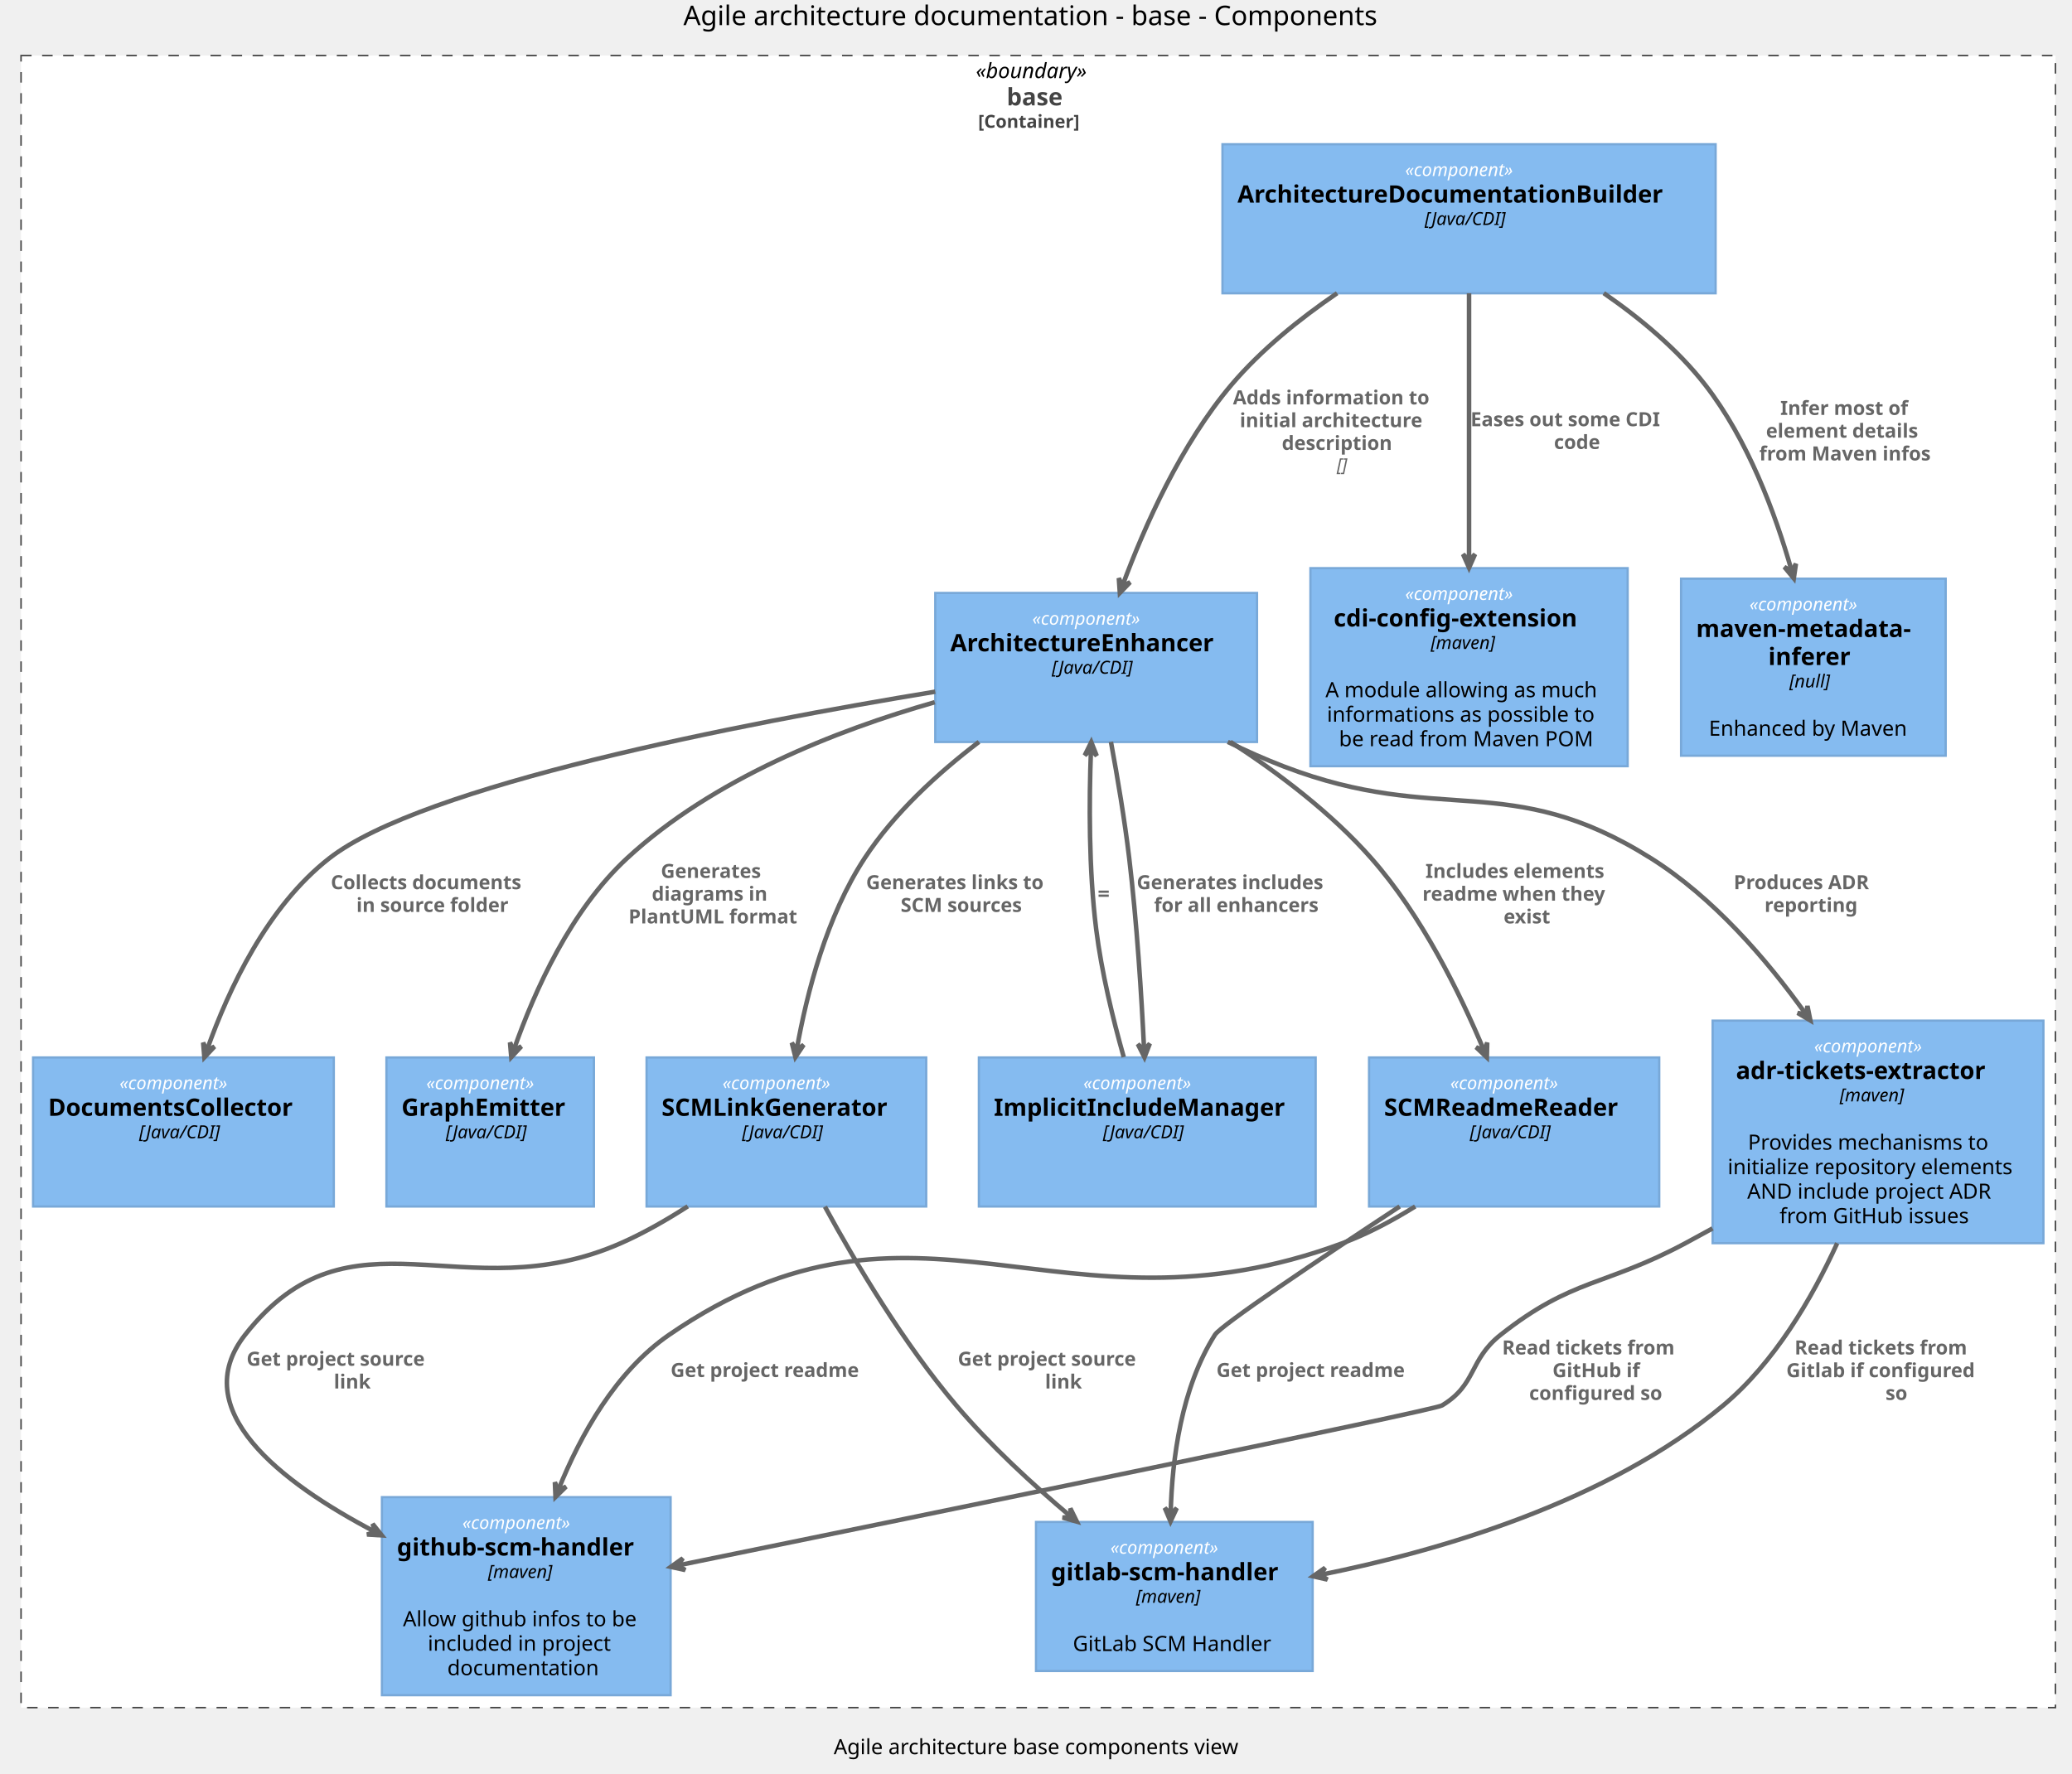
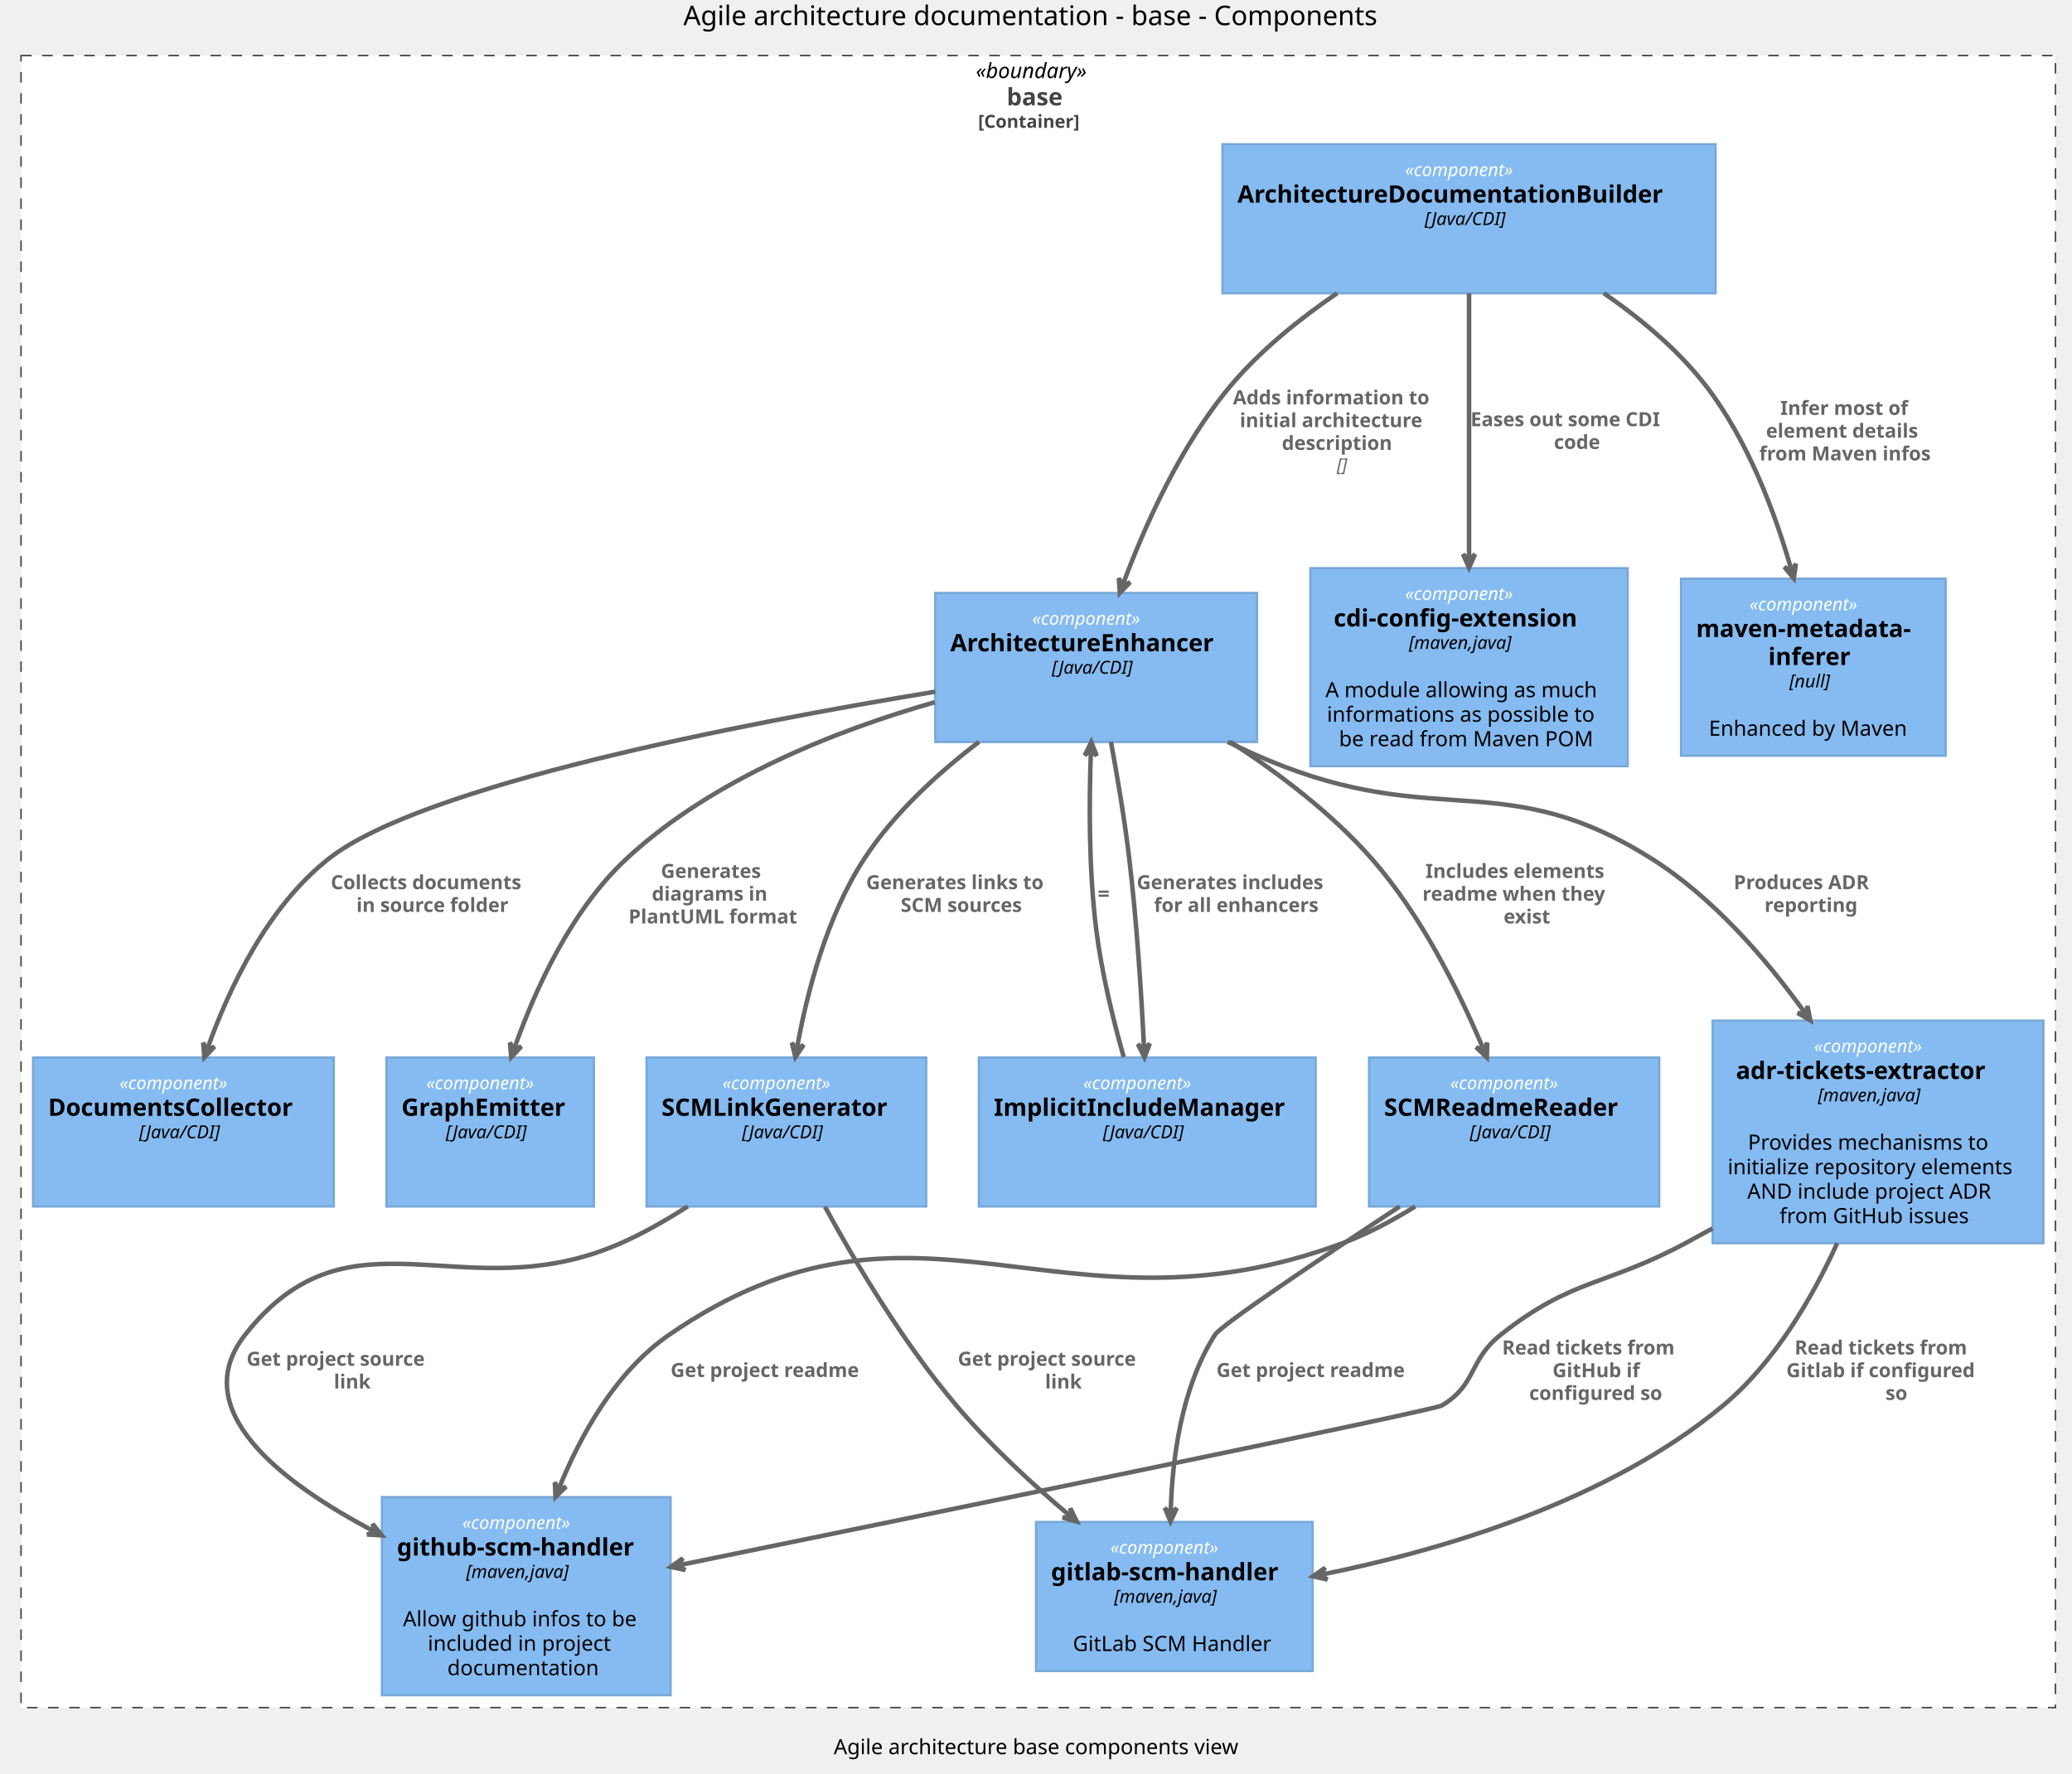
<svg xmlns="http://www.w3.org/2000/svg" contentScriptType="application/ecmascript" contentStyleType="text/css" height="1180px" preserveAspectRatio="none" style="width:1378px;height:1180px;" version="1.1" viewBox="0 0 1378 1180" width="1378px" zoomAndPan="magnify">
  <defs>
    <style type="text/css">path:hover { stroke: #ADFF2F !important;}</style>
  </defs>
  <g>
    <text fill="#000000" font-family="sans-serif" font-size="18" lengthAdjust="spacingAndGlyphs" textLength="484" x="454.5" y="16.708">Agile architecture documentation - base - Components</text>
    <rect fill="#FFFFFF" height="1099" style="stroke: #444444; stroke-width: 1.0; stroke-dasharray: 7.0,7.0;" width="1353" x="14" y="36.953" />
    <text fill="#000000" font-family="sans-serif" font-size="14" font-style="italic" lengthAdjust="spacingAndGlyphs" textLength="83" x="649" y="51.948">«boundary»</text>
    <text fill="#444444" font-family="sans-serif" font-size="16" font-weight="bold" lengthAdjust="spacingAndGlyphs" textLength="42" x="669.5" y="70.102">base</text>
    <text fill="#444444" font-family="sans-serif" font-size="12" font-weight="bold" lengthAdjust="spacingAndGlyphs" textLength="80" x="650.5" y="85.014">[Container]</text>
    <rect fill="#85BBF0" height="99.156" style="stroke: #78A8D8; stroke-width: 1.5;" width="328" x="813" y="95.953" />
    <text fill="#FFFFFF" font-family="sans-serif" font-size="12" font-style="italic" lengthAdjust="spacingAndGlyphs" textLength="85" x="934.5" y="117.092">«component»</text>
    <text fill="#000000" font-family="sans-serif" font-size="16" font-weight="bold" lengthAdjust="spacingAndGlyphs" textLength="308" x="823" y="134.773">ArchitectureDocumentationBuilder</text>
    <text fill="#000000" font-family="sans-serif" font-size="12" font-style="italic" lengthAdjust="spacingAndGlyphs" textLength="59" x="947.5" y="149.685">[Java/CDI]</text>
    <text fill="#000000" font-family="sans-serif" font-size="14" lengthAdjust="spacingAndGlyphs" textLength="0" x="979" y="165.511" />
    <text fill="#000000" font-family="sans-serif" font-size="14" lengthAdjust="spacingAndGlyphs" textLength="0" x="979" y="181.808" />
    <rect fill="#85BBF0" height="99.156" style="stroke: #78A8D8; stroke-width: 1.5;" width="214" x="622" y="394.453" />
    <text fill="#FFFFFF" font-family="sans-serif" font-size="12" font-style="italic" lengthAdjust="spacingAndGlyphs" textLength="85" x="686.5" y="415.592">«component»</text>
    <text fill="#000000" font-family="sans-serif" font-size="16" font-weight="bold" lengthAdjust="spacingAndGlyphs" textLength="194" x="632" y="433.273">ArchitectureEnhancer</text>
    <text fill="#000000" font-family="sans-serif" font-size="12" font-style="italic" lengthAdjust="spacingAndGlyphs" textLength="59" x="699.5" y="448.185">[Java/CDI]</text>
    <text fill="#000000" font-family="sans-serif" font-size="14" lengthAdjust="spacingAndGlyphs" textLength="0" x="731" y="464.011" />
    <text fill="#000000" font-family="sans-serif" font-size="14" lengthAdjust="spacingAndGlyphs" textLength="0" x="731" y="480.308" />
    <rect fill="#85BBF0" height="99.156" style="stroke: #78A8D8; stroke-width: 1.5;" width="200" x="22" y="703.453" />
    <text fill="#FFFFFF" font-family="sans-serif" font-size="12" font-style="italic" lengthAdjust="spacingAndGlyphs" textLength="85" x="79.5" y="724.592">«component»</text>
    <text fill="#000000" font-family="sans-serif" font-size="16" font-weight="bold" lengthAdjust="spacingAndGlyphs" textLength="180" x="32" y="742.273">DocumentsCollector</text>
    <text fill="#000000" font-family="sans-serif" font-size="12" font-style="italic" lengthAdjust="spacingAndGlyphs" textLength="59" x="92.5" y="757.186">[Java/CDI]</text>
    <text fill="#000000" font-family="sans-serif" font-size="14" lengthAdjust="spacingAndGlyphs" textLength="0" x="124" y="773.011" />
    <text fill="#000000" font-family="sans-serif" font-size="14" lengthAdjust="spacingAndGlyphs" textLength="0" x="124" y="789.308" />
    <rect fill="#85BBF0" height="99.156" style="stroke: #78A8D8; stroke-width: 1.5;" width="138" x="257" y="703.453" />
    <text fill="#FFFFFF" font-family="sans-serif" font-size="12" font-style="italic" lengthAdjust="spacingAndGlyphs" textLength="85" x="283.5" y="724.592">«component»</text>
    <text fill="#000000" font-family="sans-serif" font-size="16" font-weight="bold" lengthAdjust="spacingAndGlyphs" textLength="118" x="267" y="742.273">GraphEmitter</text>
    <text fill="#000000" font-family="sans-serif" font-size="12" font-style="italic" lengthAdjust="spacingAndGlyphs" textLength="59" x="296.5" y="757.186">[Java/CDI]</text>
    <text fill="#000000" font-family="sans-serif" font-size="14" lengthAdjust="spacingAndGlyphs" textLength="0" x="328" y="773.011" />
    <text fill="#000000" font-family="sans-serif" font-size="14" lengthAdjust="spacingAndGlyphs" textLength="0" x="328" y="789.308" />
    <rect fill="#85BBF0" height="99.156" style="stroke: #78A8D8; stroke-width: 1.5;" width="224" x="651" y="703.453" />
    <text fill="#FFFFFF" font-family="sans-serif" font-size="12" font-style="italic" lengthAdjust="spacingAndGlyphs" textLength="85" x="720.5" y="724.592">«component»</text>
    <text fill="#000000" font-family="sans-serif" font-size="16" font-weight="bold" lengthAdjust="spacingAndGlyphs" textLength="204" x="661" y="742.273">ImplicitIncludeManager</text>
    <text fill="#000000" font-family="sans-serif" font-size="12" font-style="italic" lengthAdjust="spacingAndGlyphs" textLength="59" x="733.5" y="757.186">[Java/CDI]</text>
    <text fill="#000000" font-family="sans-serif" font-size="14" lengthAdjust="spacingAndGlyphs" textLength="0" x="765" y="773.011" />
    <text fill="#000000" font-family="sans-serif" font-size="14" lengthAdjust="spacingAndGlyphs" textLength="0" x="765" y="789.308" />
    <rect fill="#85BBF0" height="99.156" style="stroke: #78A8D8; stroke-width: 1.5;" width="186" x="430" y="703.453" />
    <text fill="#FFFFFF" font-family="sans-serif" font-size="12" font-style="italic" lengthAdjust="spacingAndGlyphs" textLength="85" x="480.5" y="724.592">«component»</text>
    <text fill="#000000" font-family="sans-serif" font-size="16" font-weight="bold" lengthAdjust="spacingAndGlyphs" textLength="166" x="440" y="742.273">SCMLinkGenerator</text>
    <text fill="#000000" font-family="sans-serif" font-size="12" font-style="italic" lengthAdjust="spacingAndGlyphs" textLength="59" x="493.5" y="757.186">[Java/CDI]</text>
    <text fill="#000000" font-family="sans-serif" font-size="14" lengthAdjust="spacingAndGlyphs" textLength="0" x="525" y="773.011" />
    <text fill="#000000" font-family="sans-serif" font-size="14" lengthAdjust="spacingAndGlyphs" textLength="0" x="525" y="789.308" />
    <rect fill="#85BBF0" height="99.156" style="stroke: #78A8D8; stroke-width: 1.5;" width="193" x="910.5" y="703.453" />
    <text fill="#FFFFFF" font-family="sans-serif" font-size="12" font-style="italic" lengthAdjust="spacingAndGlyphs" textLength="85" x="964.5" y="724.592">«component»</text>
    <text fill="#000000" font-family="sans-serif" font-size="16" font-weight="bold" lengthAdjust="spacingAndGlyphs" textLength="173" x="920.5" y="742.273">SCMReadmeReader</text>
    <text fill="#000000" font-family="sans-serif" font-size="12" font-style="italic" lengthAdjust="spacingAndGlyphs" textLength="59" x="977.5" y="757.186">[Java/CDI]</text>
    <text fill="#000000" font-family="sans-serif" font-size="14" lengthAdjust="spacingAndGlyphs" textLength="0" x="1009" y="773.011" />
    <text fill="#000000" font-family="sans-serif" font-size="14" lengthAdjust="spacingAndGlyphs" textLength="0" x="1009" y="789.308" />
    <rect fill="#85BBF0" height="148.047" style="stroke: #78A8D8; stroke-width: 1.5;" width="220" x="1139" y="678.953" />
    <text fill="#FFFFFF" font-family="sans-serif" font-size="12" font-style="italic" lengthAdjust="spacingAndGlyphs" textLength="85" x="1206.5" y="700.092">«component»</text>
    <text fill="#000000" font-family="sans-serif" font-size="16" font-weight="bold" lengthAdjust="spacingAndGlyphs" textLength="189" x="1154.5" y="717.773">adr-tickets-extractor</text>
-     <text fill="#000000" font-family="sans-serif" font-size="12" font-style="italic" lengthAdjust="spacingAndGlyphs" textLength="51" x="1223.5" y="732.686">[maven]</text>
+     <text fill="#000000" font-family="sans-serif" font-size="12" font-style="italic" lengthAdjust="spacingAndGlyphs" textLength="80" x="1209" y="732.686">[maven,java]</text>
    <text fill="#000000" font-family="sans-serif" font-size="14" lengthAdjust="spacingAndGlyphs" textLength="0" x="1251" y="748.511" />
    <text fill="#000000" font-family="sans-serif" font-size="14" lengthAdjust="spacingAndGlyphs" textLength="169" x="1162.5" y="764.808">Provides mechanisms to</text>
    <text fill="#000000" font-family="sans-serif" font-size="14" lengthAdjust="spacingAndGlyphs" textLength="196" x="1149" y="781.105">initialize repository elements</text>
    <text fill="#000000" font-family="sans-serif" font-size="14" lengthAdjust="spacingAndGlyphs" textLength="170" x="1162" y="797.401">AND include project ADR</text>
    <text fill="#000000" font-family="sans-serif" font-size="14" lengthAdjust="spacingAndGlyphs" textLength="131" x="1183.5" y="813.698">from GitHub issues</text>
    <rect fill="#85BBF0" height="131.75" style="stroke: #78A8D8; stroke-width: 1.5;" width="211" x="871.5" y="377.953" />
    <text fill="#FFFFFF" font-family="sans-serif" font-size="12" font-style="italic" lengthAdjust="spacingAndGlyphs" textLength="85" x="934.5" y="399.092">«component»</text>
    <text fill="#000000" font-family="sans-serif" font-size="16" font-weight="bold" lengthAdjust="spacingAndGlyphs" textLength="180" x="887" y="416.773">cdi-config-extension</text>
-     <text fill="#000000" font-family="sans-serif" font-size="12" font-style="italic" lengthAdjust="spacingAndGlyphs" textLength="51" x="951.5" y="431.685">[maven]</text>
+     <text fill="#000000" font-family="sans-serif" font-size="12" font-style="italic" lengthAdjust="spacingAndGlyphs" textLength="80" x="937" y="431.685">[maven,java]</text>
    <text fill="#000000" font-family="sans-serif" font-size="14" lengthAdjust="spacingAndGlyphs" textLength="0" x="979" y="447.511" />
    <text fill="#000000" font-family="sans-serif" font-size="14" lengthAdjust="spacingAndGlyphs" textLength="187" x="881.5" y="463.808">A module allowing as much</text>
    <text fill="#000000" font-family="sans-serif" font-size="14" lengthAdjust="spacingAndGlyphs" textLength="185" x="882.5" y="480.104">informations as possible to</text>
    <text fill="#000000" font-family="sans-serif" font-size="14" lengthAdjust="spacingAndGlyphs" textLength="173" x="890.5" y="496.401">be read from Maven POM</text>
    <rect fill="#85BBF0" height="131.75" style="stroke: #78A8D8; stroke-width: 1.5;" width="192" x="254" y="995.953" />
    <text fill="#FFFFFF" font-family="sans-serif" font-size="12" font-style="italic" lengthAdjust="spacingAndGlyphs" textLength="85" x="307.5" y="1017.092">«component»</text>
    <text fill="#000000" font-family="sans-serif" font-size="16" font-weight="bold" lengthAdjust="spacingAndGlyphs" textLength="172" x="264" y="1034.773">github-scm-handler</text>
-     <text fill="#000000" font-family="sans-serif" font-size="12" font-style="italic" lengthAdjust="spacingAndGlyphs" textLength="51" x="324.5" y="1049.686">[maven]</text>
+     <text fill="#000000" font-family="sans-serif" font-size="12" font-style="italic" lengthAdjust="spacingAndGlyphs" textLength="80" x="310" y="1049.686">[maven,java]</text>
    <text fill="#000000" font-family="sans-serif" font-size="14" lengthAdjust="spacingAndGlyphs" textLength="0" x="352" y="1065.511" />
    <text fill="#000000" font-family="sans-serif" font-size="14" lengthAdjust="spacingAndGlyphs" textLength="160" x="268" y="1081.808">Allow github infos to be</text>
    <text fill="#000000" font-family="sans-serif" font-size="14" lengthAdjust="spacingAndGlyphs" textLength="127" x="284.5" y="1098.104">included in project</text>
    <text fill="#000000" font-family="sans-serif" font-size="14" lengthAdjust="spacingAndGlyphs" textLength="105" x="297.5" y="1114.401">documentation</text>
    <rect fill="#85BBF0" height="99.156" style="stroke: #78A8D8; stroke-width: 1.5;" width="184" x="689" y="1012.453" />
    <text fill="#FFFFFF" font-family="sans-serif" font-size="12" font-style="italic" lengthAdjust="spacingAndGlyphs" textLength="85" x="738.5" y="1033.592">«component»</text>
    <text fill="#000000" font-family="sans-serif" font-size="16" font-weight="bold" lengthAdjust="spacingAndGlyphs" textLength="164" x="699" y="1051.273">gitlab-scm-handler</text>
-     <text fill="#000000" font-family="sans-serif" font-size="12" font-style="italic" lengthAdjust="spacingAndGlyphs" textLength="51" x="755.5" y="1066.186">[maven]</text>
+     <text fill="#000000" font-family="sans-serif" font-size="12" font-style="italic" lengthAdjust="spacingAndGlyphs" textLength="80" x="741" y="1066.186">[maven,java]</text>
    <text fill="#000000" font-family="sans-serif" font-size="14" lengthAdjust="spacingAndGlyphs" textLength="0" x="783" y="1082.011" />
    <text fill="#000000" font-family="sans-serif" font-size="14" lengthAdjust="spacingAndGlyphs" textLength="135" x="713.5" y="1098.308">GitLab SCM Handler</text>
    <rect fill="#85BBF0" height="117.781" style="stroke: #78A8D8; stroke-width: 1.5;" width="176" x="1118" y="384.953" />
    <text fill="#FFFFFF" font-family="sans-serif" font-size="12" font-style="italic" lengthAdjust="spacingAndGlyphs" textLength="85" x="1163.5" y="406.092">«component»</text>
    <text fill="#000000" font-family="sans-serif" font-size="16" font-weight="bold" lengthAdjust="spacingAndGlyphs" textLength="156" x="1128" y="423.773">maven-metadata-</text>
    <text fill="#000000" font-family="sans-serif" font-size="16" font-weight="bold" lengthAdjust="spacingAndGlyphs" textLength="60" x="1176" y="442.398">inferer</text>
    <text fill="#000000" font-family="sans-serif" font-size="12" font-style="italic" lengthAdjust="spacingAndGlyphs" textLength="32" x="1190" y="457.31">[null]</text>
    <text fill="#000000" font-family="sans-serif" font-size="14" lengthAdjust="spacingAndGlyphs" textLength="0" x="1208" y="473.136" />
    <text fill="#000000" font-family="sans-serif" font-size="14" lengthAdjust="spacingAndGlyphs" textLength="139" x="1136.5" y="489.433">Enhanced by Maven</text>
-     <path d="M889.257,195.042 C864.365,212.047 838.705,232.724 819,255.953 C785.484,295.464 761.306,349.587 746.504,389.617 " fill="none" id="14-&gt;16" style="stroke: #666666; stroke-width: 3.0;" />
+     <path d="M889.257,195.042 C864.365,212.047 838.705,232.724 819,255.953 C785.484,295.464 761.306,349.587 746.504,389.617 " fill="none" id="14-&gt;17" style="stroke: #666666; stroke-width: 3.0;" />
    <polygon fill="#666666" points="744.746,394.427,751.593,387.348,746.463,389.731,744.08,384.601,744.746,394.427" style="stroke: #666666; stroke-width: 3.0;" />
    <text fill="#666666" font-family="sans-serif" font-size="13" font-weight="bold" lengthAdjust="spacingAndGlyphs" textLength="148" x="820" y="269.02">Adds information to</text>
    <text fill="#666666" font-family="sans-serif" font-size="13" font-weight="bold" lengthAdjust="spacingAndGlyphs" textLength="134" x="824.5" y="284.153">initial architecture</text>
    <text fill="#666666" font-family="sans-serif" font-size="13" font-weight="bold" lengthAdjust="spacingAndGlyphs" textLength="83" x="852.5" y="299.286">description</text>
    <text fill="#666666" font-family="sans-serif" font-size="12" font-style="italic" lengthAdjust="spacingAndGlyphs" textLength="10" x="889" y="313.49">[]</text>
    <path d="M977,195.079 C977,243.5 977,317.667 977,372.449 " fill="none" id="14-&gt;36" style="stroke: #666666; stroke-width: 3.0;" />
    <polygon fill="#666666" points="977,377.688,981,368.688,977,372.688,973,368.688,977,377.688" style="stroke: #666666; stroke-width: 3.0;" />
    <text fill="#666666" font-family="sans-serif" font-size="13" font-weight="bold" lengthAdjust="spacingAndGlyphs" textLength="147" x="978" y="283.52">Eases out some CDI</text>
    <text fill="#666666" font-family="sans-serif" font-size="13" font-weight="bold" lengthAdjust="spacingAndGlyphs" textLength="36" x="1033.5" y="298.653">code</text>
    <path d="M1066.59,195.01 C1090.969,211.831 1115.671,232.416 1134,255.953 C1162.258,292.241 1180.489,340.897 1191.535,379.618 " fill="none" id="14-&gt;38" style="stroke: #666666; stroke-width: 3.0;" />
    <polygon fill="#666666" points="1192.98,384.772,1194.402,375.026,1191.63,379.957,1186.699,377.186,1192.98,384.772" style="stroke: #666666; stroke-width: 3.0;" />
    <text fill="#666666" font-family="sans-serif" font-size="13" font-weight="bold" lengthAdjust="spacingAndGlyphs" textLength="96" x="1184" y="276.02">Infer most of</text>
    <text fill="#666666" font-family="sans-serif" font-size="13" font-weight="bold" lengthAdjust="spacingAndGlyphs" textLength="115" x="1174.5" y="291.153">element details</text>
    <text fill="#666666" font-family="sans-serif" font-size="13" font-weight="bold" lengthAdjust="spacingAndGlyphs" textLength="129" x="1170" y="306.286">from Maven infos</text>
-     <path d="M621.99,460.128 C491.647,481.589 281.137,522.47 219,570.953 C177.904,603.019 152.18,657.472 137.634,698.481 " fill="none" id="16-&gt;13" style="stroke: #666666; stroke-width: 3.0;" />
+     <path d="M621.99,460.128 C491.647,481.589 281.137,522.47 219,570.953 C177.904,603.019 152.18,657.472 137.634,698.481 " fill="none" id="17-&gt;16" style="stroke: #666666; stroke-width: 3.0;" />
    <polygon fill="#666666" points="135.915,703.413,142.654,696.231,137.561,698.691,135.1,693.598,135.915,703.413" style="stroke: #666666; stroke-width: 3.0;" />
    <text fill="#666666" font-family="sans-serif" font-size="13" font-weight="bold" lengthAdjust="spacingAndGlyphs" textLength="145" x="220" y="591.52">Collects documents</text>
    <text fill="#666666" font-family="sans-serif" font-size="13" font-weight="bold" lengthAdjust="spacingAndGlyphs" textLength="116" x="237" y="606.653">in source folder</text>
-     <path d="M621.665,467.14 C556.061,485.899 474.078,518.113 417,570.953 C379.758,605.43 355.657,658.526 341.677,698.487 " fill="none" id="16-&gt;17" style="stroke: #666666; stroke-width: 3.0;" />
+     <path d="M621.665,467.14 C556.061,485.899 474.078,518.113 417,570.953 C379.758,605.43 355.657,658.526 341.677,698.487 " fill="none" id="17-&gt;15" style="stroke: #666666; stroke-width: 3.0;" />
    <polygon fill="#666666" points="340.022,703.293,346.734,696.086,341.65,698.566,339.17,693.481,340.022,703.293" style="stroke: #666666; stroke-width: 3.0;" />
    <text fill="#666666" font-family="sans-serif" font-size="13" font-weight="bold" lengthAdjust="spacingAndGlyphs" textLength="76" x="439.5" y="584.02">Generates</text>
    <text fill="#666666" font-family="sans-serif" font-size="13" font-weight="bold" lengthAdjust="spacingAndGlyphs" textLength="88" x="433.5" y="599.153">diagrams in</text>
    <text fill="#666666" font-family="sans-serif" font-size="13" font-weight="bold" lengthAdjust="spacingAndGlyphs" textLength="124" x="418" y="614.286">PlantUML format</text>
-     <path d="M738.841,493.535 C743.163,516.932 747.94,545.289 751,570.953 C756.074,613.509 759.138,661.938 760.898,698.136 " fill="none" id="16-&gt;12" style="stroke: #666666; stroke-width: 3.0;" />
+     <path d="M738.841,493.535 C743.163,516.932 747.94,545.289 751,570.953 C756.074,613.509 759.138,661.938 760.898,698.136 " fill="none" id="17-&gt;13" style="stroke: #666666; stroke-width: 3.0;" />
    <polygon fill="#666666" points="761.148,703.385,764.715,694.205,760.91,698.391,756.724,694.586,761.148,703.385" style="stroke: #666666; stroke-width: 3.0;" />
    <text fill="#666666" font-family="sans-serif" font-size="13" font-weight="bold" lengthAdjust="spacingAndGlyphs" textLength="142" x="756" y="591.52">Generates includes</text>
    <text fill="#666666" font-family="sans-serif" font-size="13" font-weight="bold" lengthAdjust="spacingAndGlyphs" textLength="124" x="767.5" y="606.653">for all enhancers</text>
-     <path d="M747.34,703.186 C740.198,677.936 732.554,646.616 729,617.953 C724.096,578.399 724.247,533.396 725.545,499.069 " fill="none" id="12-&gt;16" style="stroke: #666666; stroke-width: 3.0;" />
+     <path d="M747.34,703.186 C740.198,677.936 732.554,646.616 729,617.953 C724.096,578.399 724.247,533.396 725.545,499.069 " fill="none" id="13-&gt;17" style="stroke: #666666; stroke-width: 3.0;" />
    <polygon fill="#666666" points="725.762,493.654,721.404,502.486,725.562,498.65,729.398,502.807,725.762,493.654" style="stroke: #666666; stroke-width: 3.0;" />
    <text fill="#666666" font-family="sans-serif" font-size="14" font-weight="bold" lengthAdjust="spacingAndGlyphs" textLength="12" x="730" y="599.448">=</text>
-     <path d="M651.08,493.517 C623.582,514.443 594.649,540.946 575,570.953 C549.846,609.367 536.66,660.066 529.87,698.197 " fill="none" id="16-&gt;11" style="stroke: #666666; stroke-width: 3.0;" />
+     <path d="M651.08,493.517 C623.582,514.443 594.649,540.946 575,570.953 C549.846,609.367 536.66,660.066 529.87,698.197 " fill="none" id="17-&gt;12" style="stroke: #666666; stroke-width: 3.0;" />
    <polygon fill="#666666" points="528.994,703.254,534.472,695.069,529.848,698.328,526.589,693.703,528.994,703.254" style="stroke: #666666; stroke-width: 3.0;" />
    <text fill="#666666" font-family="sans-serif" font-size="13" font-weight="bold" lengthAdjust="spacingAndGlyphs" textLength="135" x="576" y="591.52">Generates links to</text>
    <text fill="#666666" font-family="sans-serif" font-size="13" font-weight="bold" lengthAdjust="spacingAndGlyphs" textLength="94" x="599" y="606.653">SCM sources</text>
-     <path d="M818.27,493.5 C850.551,514.425 885.53,540.93 912,570.953 C945.297,608.719 970.773,660.221 986.921,698.802 " fill="none" id="16-&gt;15" style="stroke: #666666; stroke-width: 3.0;" />
+     <path d="M818.27,493.5 C850.551,514.425 885.53,540.93 912,570.953 C945.297,608.719 970.773,660.221 986.921,698.802 " fill="none" id="17-&gt;11" style="stroke: #666666; stroke-width: 3.0;" />
    <polygon fill="#666666" points="988.844,703.441,989.092,693.595,986.929,698.822,981.702,696.658,988.844,703.441" style="stroke: #666666; stroke-width: 3.0;" />
    <text fill="#666666" font-family="sans-serif" font-size="13" font-weight="bold" lengthAdjust="spacingAndGlyphs" textLength="134" x="948" y="584.02">Includes elements</text>
    <text fill="#666666" font-family="sans-serif" font-size="13" font-weight="bold" lengthAdjust="spacingAndGlyphs" textLength="138" x="946" y="599.153">readme when they</text>
    <text fill="#666666" font-family="sans-serif" font-size="13" font-weight="bold" lengthAdjust="spacingAndGlyphs" textLength="35" x="1000" y="614.286">exist</text>
-     <path d="M816.542,493.538 C828.905,499.544 841.623,505.218 854,509.953 C958.403,549.894 1003.387,511.425 1098,570.953 C1139.24,596.901 1174.695,637.903 1200.865,674.427 " fill="none" id="16-&gt;32" style="stroke: #666666; stroke-width: 3.0;" />
+     <path d="M816.542,493.538 C828.905,499.544 841.623,505.218 854,509.953 C958.403,549.894 1003.387,511.425 1098,570.953 C1139.24,596.901 1174.695,637.903 1200.865,674.427 " fill="none" id="17-&gt;32" style="stroke: #666666; stroke-width: 3.0;" />
    <polygon fill="#666666" points="1204.011,678.857,1202.062,669.203,1201.116,674.78,1195.539,673.834,1204.011,678.857" style="stroke: #666666; stroke-width: 3.0;" />
    <text fill="#666666" font-family="sans-serif" font-size="13" font-weight="bold" lengthAdjust="spacingAndGlyphs" textLength="105" x="1153" y="591.52">Produces ADR</text>
    <text fill="#666666" font-family="sans-serif" font-size="13" font-weight="bold" lengthAdjust="spacingAndGlyphs" textLength="69" x="1173.5" y="606.653">reporting</text>
-     <path d="M457.408,802.503 C443.281,811.6 428.055,820.307 413,826.953 C308.372,873.145 233.64,798.005 163,887.953 C123.948,937.679 186.401,985.988 249.407,1019.035 " fill="none" id="11-&gt;26" style="stroke: #666666; stroke-width: 3.0;" />
+     <path d="M457.408,802.503 C443.281,811.6 428.055,820.307 413,826.953 C308.372,873.145 233.64,798.005 163,887.953 C123.948,937.679 186.401,985.988 249.407,1019.035 " fill="none" id="12-&gt;26" style="stroke: #666666; stroke-width: 3.0;" />
    <polygon fill="#666666" points="253.943,1021.388,247.796,1013.693,249.505,1019.085,244.112,1020.794,253.943,1021.388" style="stroke: #666666; stroke-width: 3.0;" />
    <text fill="#666666" font-family="sans-serif" font-size="13" font-weight="bold" lengthAdjust="spacingAndGlyphs" textLength="137" x="164" y="908.52">Get project source</text>
    <text fill="#666666" font-family="sans-serif" font-size="13" font-weight="bold" lengthAdjust="spacingAndGlyphs" textLength="26" x="222" y="923.653">link</text>
-     <path d="M548.633,802.737 C569.493,840.903 601.112,893.83 636,934.953 C658.502,961.476 686.635,987.398 712.116,1008.833 " fill="none" id="11-&gt;29" style="stroke: #666666; stroke-width: 3.0;" />
+     <path d="M548.633,802.737 C569.493,840.903 601.112,893.83 636,934.953 C658.502,961.476 686.635,987.398 712.116,1008.833 " fill="none" id="12-&gt;29" style="stroke: #666666; stroke-width: 3.0;" />
    <polygon fill="#666666" points="716.182,1012.235,711.845,1003.392,712.347,1009.026,706.712,1009.528,716.182,1012.235" style="stroke: #666666; stroke-width: 3.0;" />
    <text fill="#666666" font-family="sans-serif" font-size="13" font-weight="bold" lengthAdjust="spacingAndGlyphs" textLength="137" x="637" y="908.52">Get project source</text>
    <text fill="#666666" font-family="sans-serif" font-size="13" font-weight="bold" lengthAdjust="spacingAndGlyphs" textLength="26" x="695" y="923.653">link</text>
-     <path d="M941.195,802.572 C926.022,812.009 909.479,820.834 893,826.953 C704.62,896.903 610.487,773.961 445,887.953 C409.601,912.337 386.13,954.343 371.375,990.972 " fill="none" id="15-&gt;26" style="stroke: #666666; stroke-width: 3.0;" />
+     <path d="M941.195,802.572 C926.022,812.009 909.479,820.834 893,826.953 C704.62,896.903 610.487,773.961 445,887.953 C409.601,912.337 386.13,954.343 371.375,990.972 " fill="none" id="11-&gt;26" style="stroke: #666666; stroke-width: 3.0;" />
    <polygon fill="#666666" points="369.44,995.872,376.467,988.97,371.277,991.221,369.026,986.032,369.44,995.872" style="stroke: #666666; stroke-width: 3.0;" />
    <text fill="#666666" font-family="sans-serif" font-size="13" font-weight="bold" lengthAdjust="spacingAndGlyphs" textLength="145" x="446" y="916.02">Get project readme</text>
-     <path d="M930.886,802.559 C876.448,838.364 812.082,881.504 808,887.953 C785.637,923.282 779.463,970.528 778.562,1006.872 " fill="none" id="15-&gt;29" style="stroke: #666666; stroke-width: 3.0;" />
+     <path d="M930.886,802.559 C876.448,838.364 812.082,881.504 808,887.953 C785.637,923.282 779.463,970.528 778.562,1006.872 " fill="none" id="11-&gt;29" style="stroke: #666666; stroke-width: 3.0;" />
    <polygon fill="#666666" points="778.466,1012.153,782.629,1003.227,778.557,1007.154,774.631,1003.082,778.466,1012.153" style="stroke: #666666; stroke-width: 3.0;" />
    <text fill="#666666" font-family="sans-serif" font-size="13" font-weight="bold" lengthAdjust="spacingAndGlyphs" textLength="145" x="809" y="916.02">Get project readme</text>
    <path d="M1138.935,817.18 C1132.888,820.522 1126.881,823.799 1121,826.953 C1067.226,855.794 1045.857,850.095 998,887.953 C976.712,904.794 982.255,920.954 959,934.953 C953.524,938.25 622.865,1006.172 451.144,1041.299 " fill="none" id="32-&gt;26" style="stroke: #666666; stroke-width: 3.0;" />
    <polygon fill="#666666" points="446.11,1042.328,455.729,1044.443,451.009,1041.326,454.126,1036.606,446.11,1042.328" style="stroke: #666666; stroke-width: 3.0;" />
    <text fill="#666666" font-family="sans-serif" font-size="13" font-weight="bold" lengthAdjust="spacingAndGlyphs" textLength="133" x="999" y="901.02">Read tickets from</text>
    <text fill="#666666" font-family="sans-serif" font-size="13" font-weight="bold" lengthAdjust="spacingAndGlyphs" textLength="66" x="1032.5" y="916.153">GitHub if</text>
    <text fill="#666666" font-family="sans-serif" font-size="13" font-weight="bold" lengthAdjust="spacingAndGlyphs" textLength="102" x="1017" y="931.286">configured so</text>
    <path d="M1221.837,827.023 C1204.998,863.913 1180.011,906.577 1146,934.953 C1069.123,999.094 957.851,1031.61 878.403,1047.577 " fill="none" id="32-&gt;29" style="stroke: #666666; stroke-width: 3.0;" />
    <polygon fill="#666666" points="873.216,1048.605,882.822,1050.779,878.121,1047.633,881.267,1042.931,873.216,1048.605" style="stroke: #666666; stroke-width: 3.0;" />
    <text fill="#666666" font-family="sans-serif" font-size="13" font-weight="bold" lengthAdjust="spacingAndGlyphs" textLength="133" x="1193.5" y="901.02">Read tickets from</text>
    <text fill="#666666" font-family="sans-serif" font-size="13" font-weight="bold" lengthAdjust="spacingAndGlyphs" textLength="144" x="1188" y="916.153">Gitlab if configured</text>
    <text fill="#666666" font-family="sans-serif" font-size="13" font-weight="bold" lengthAdjust="spacingAndGlyphs" textLength="17" x="1254" y="931.286">so</text>
    <text fill="#000000" font-family="sans-serif" font-size="14" lengthAdjust="spacingAndGlyphs" textLength="284" x="554.5" y="1166.948">Agile architecture base components view</text>
  </g>
</svg>
